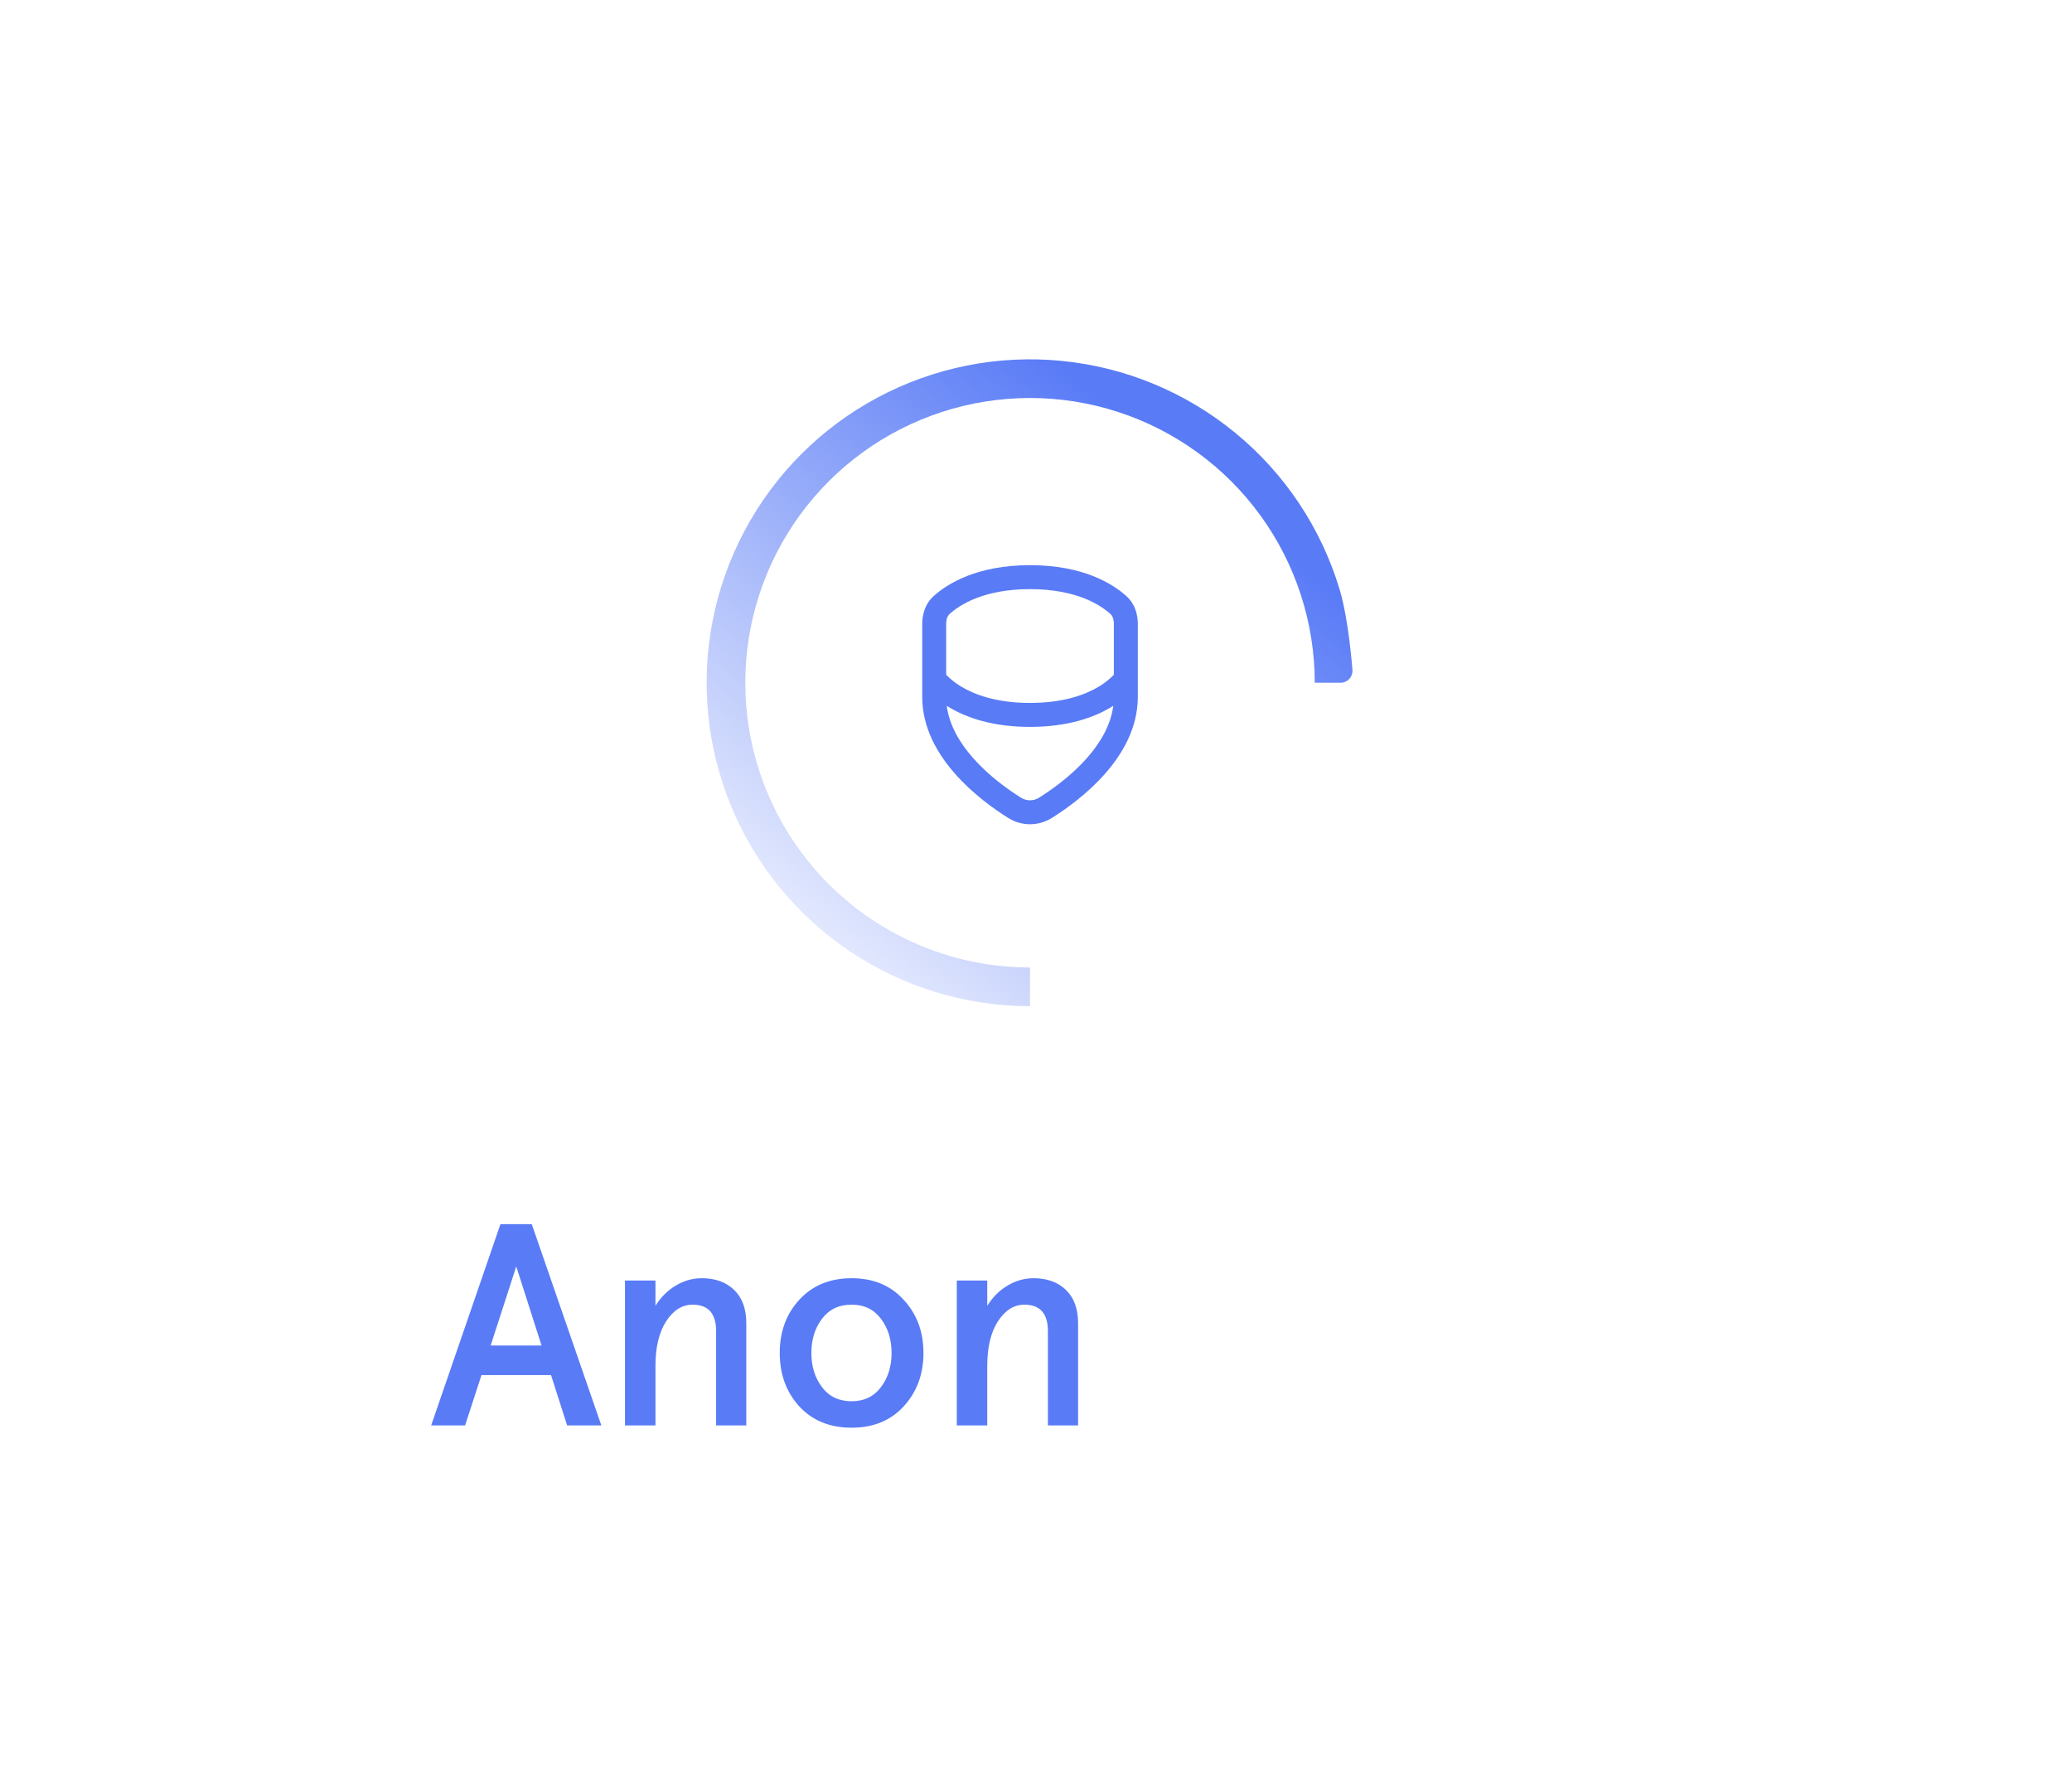
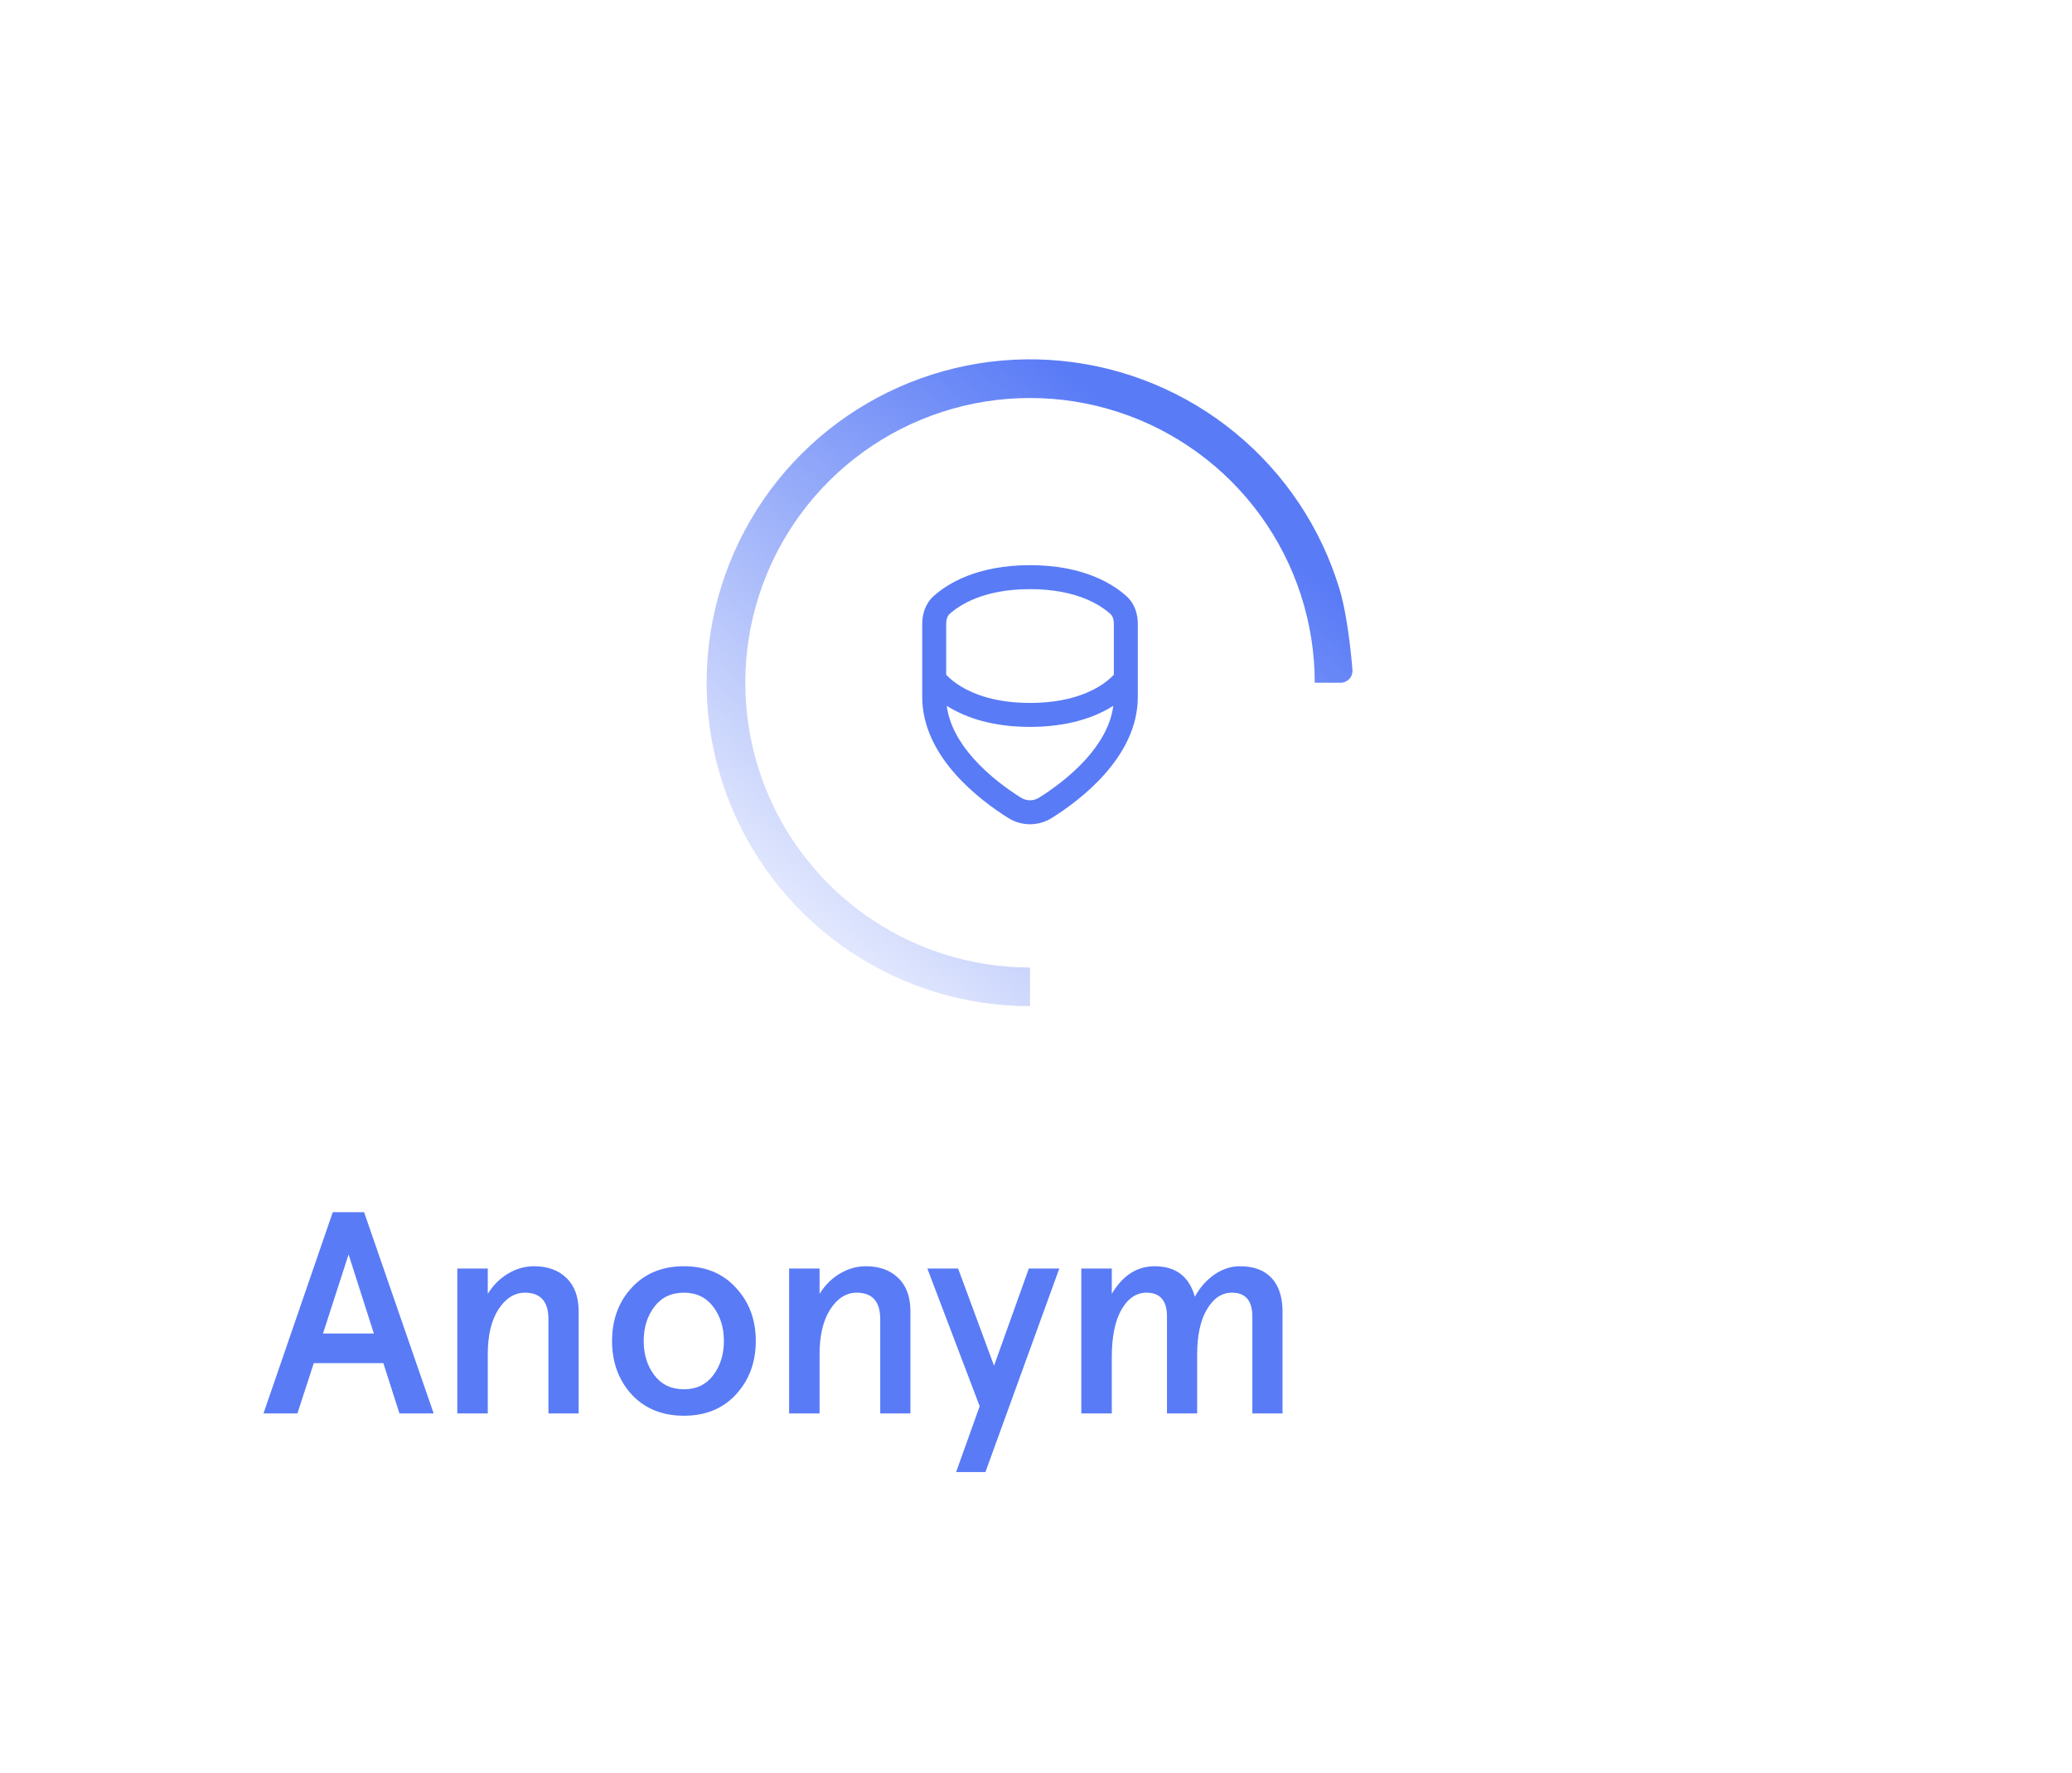
<svg xmlns="http://www.w3.org/2000/svg" id="27529813" viewBox="0 0 173 148">
  <g transform="matrix(1,0,0,1,0,0)">
    <g id="27529813" opacity="1" style="mix-blend-mode:normal">
      <g>
        <g>
          <g transform="matrix(1,0,0,1,20,20)">
            <g id="27529814" opacity="1" style="mix-blend-mode:normal">
              <g>
                <g>
-                   <g transform="matrix(1,0,0,1,16,76)">
-                     <g id="27529815" opacity="1" style="mix-blend-mode:normal">
+                   <g transform="matrix(1,0,0,1,2,81.2)">
+                     <g id="29530041" opacity="1" style="mix-blend-mode:normal">
                      <g>
                        <g>
-                           <g transform="matrix(1,0,0,1,0,6.2)">
-                             <g id="27529816" opacity="1" style="mix-blend-mode:normal">
+                           <g transform="matrix(1,0,0,1,87.0703,0)">
+                             <g id="29530042" opacity="1" style="mix-blend-mode:normal">
                              <g>
                                <g>
-                                   <path id="27529816_fill_path" d="M0,16.8l5.784,-16.8h2.616l5.808,16.8h-2.856l-1.344,-4.2h-5.808l-1.368,4.2zM4.968,10.128h4.248l-2.112,-6.6zM16.183,16.8v-12.096h2.544v2.112c0.448,-0.72 1.008,-1.28 1.68,-1.68c0.688,-0.416 1.416,-0.624 2.184,-0.624c1.136,0 2.04,0.328 2.712,0.984c0.672,0.656 1.008,1.576 1.008,2.76v8.544h-2.52v-7.872c0,-1.472 -0.656,-2.208 -1.968,-2.208c-0.864,0 -1.6,0.464 -2.208,1.392c-0.592,0.928 -0.888,2.168 -0.888,3.72v4.968zM30.736,15.216c-1.088,-1.2 -1.632,-2.688 -1.632,-4.464c0,-1.776 0.544,-3.256 1.632,-4.44c1.104,-1.2 2.56,-1.8 4.368,-1.8c1.808,0 3.256,0.6 4.344,1.8c1.104,1.184 1.656,2.664 1.656,4.44c0,1.776 -0.552,3.264 -1.656,4.464c-1.088,1.184 -2.536,1.776 -4.344,1.776c-1.808,0 -3.264,-0.592 -4.368,-1.776zM37.553,13.608c0.592,-0.784 0.888,-1.736 0.888,-2.856c0,-1.12 -0.296,-2.072 -0.888,-2.856c-0.592,-0.784 -1.408,-1.176 -2.448,-1.176c-1.056,0 -1.88,0.392 -2.472,1.176c-0.592,0.784 -0.888,1.736 -0.888,2.856c0,1.12 0.296,2.072 0.888,2.856c0.592,0.784 1.416,1.176 2.472,1.176c1.04,0 1.856,-0.392 2.448,-1.176zM43.886,16.8v-12.096h2.544v2.112c0.448,-0.72 1.008,-1.28 1.68,-1.68c0.688,-0.416 1.416,-0.624 2.184,-0.624c1.136,0 2.04,0.328 2.712,0.984c0.672,0.656 1.008,1.576 1.008,2.76v8.544h-2.52v-7.872c0,-1.472 -0.656,-2.208 -1.968,-2.208c-0.864,0 -1.6,0.464 -2.208,1.392c-0.592,0.928 -0.888,2.168 -0.888,3.72v4.968z" fill-rule="nonzero" fill="rgb(89, 123, 246)" fill-opacity="1" style="mix-blend-mode:NORMAL" />
+                                   <path id="29530042_fill_path" d="M5.712,16.8l-5.712,-16.8h2.904l4.152,13.056l4.176,-13.056h2.904l-5.712,16.8zM16.4,16.8v-16.8h6.144c1.616,0 2.872,0.448 3.768,1.344c0.912,0.896 1.368,2.104 1.368,3.624c0,1.52 -0.456,2.728 -1.368,3.624c-0.896,0.896 -2.152,1.344 -3.768,1.344h-3.48v6.864zM19.064,7.464h3.408c1.664,0 2.496,-0.832 2.496,-2.496c0,-1.664 -0.832,-2.496 -2.496,-2.496h-3.408zM30.556,16.8v-16.8h2.856l6.816,12.048v-12.048h2.664v16.8h-2.856l-6.816,-12.024v12.024z" fill-rule="nonzero" fill="rgb(255, 255, 255)" fill-opacity="1" style="mix-blend-mode:NORMAL" />
                                </g>
                              </g>
                            </g>
                          </g>
-                           <g transform="matrix(1,0,0,1,56.0156,6.2)">
-                             <g id="27529817" opacity="1" style="mix-blend-mode:normal">
+                           <g transform="matrix(1,0,0,1,0,0)">
+                             <g id="29530043" opacity="1" style="mix-blend-mode:normal">
                              <g>
                                <g>
-                                   <path id="27529817_fill_path" d="M5.712,16.8l-5.712,-16.8h2.904l4.152,13.056l4.176,-13.056h2.904l-5.712,16.8zM16.4,16.8v-16.8h6.144c1.616,0 2.872,0.448 3.768,1.344c0.912,0.896 1.368,2.104 1.368,3.624c0,1.52 -0.456,2.728 -1.368,3.624c-0.896,0.896 -2.152,1.344 -3.768,1.344h-3.48v6.864zM19.064,7.464h3.408c1.664,0 2.496,-0.832 2.496,-2.496c0,-1.664 -0.832,-2.496 -2.496,-2.496h-3.408zM30.556,16.8v-16.8h2.856l6.816,12.048v-12.048h2.664v16.8h-2.856l-6.816,-12.024v12.024z" fill-rule="nonzero" fill="rgb(255, 255, 255)" fill-opacity="1" style="mix-blend-mode:NORMAL" />
+                                   <path id="29530043_fill_path" d="M0,16.8l5.784,-16.8h2.616l5.808,16.8h-2.856l-1.344,-4.2h-5.808l-1.368,4.2zM4.968,10.128h4.248l-2.112,-6.6zM16.183,16.8v-12.096h2.544v2.112c0.448,-0.72 1.008,-1.28 1.68,-1.68c0.688,-0.416 1.416,-0.624 2.184,-0.624c1.136,0 2.04,0.328 2.712,0.984c0.672,0.656 1.008,1.576 1.008,2.76v8.544h-2.52v-7.872c0,-1.472 -0.656,-2.208 -1.968,-2.208c-0.864,0 -1.6,0.464 -2.208,1.392c-0.592,0.928 -0.888,2.168 -0.888,3.72v4.968zM30.736,15.216c-1.088,-1.2 -1.632,-2.688 -1.632,-4.464c0,-1.776 0.544,-3.256 1.632,-4.44c1.104,-1.2 2.56,-1.8 4.368,-1.8c1.808,0 3.256,0.6 4.344,1.8c1.104,1.184 1.656,2.664 1.656,4.44c0,1.776 -0.552,3.264 -1.656,4.464c-1.088,1.184 -2.536,1.776 -4.344,1.776c-1.808,0 -3.264,-0.592 -4.368,-1.776zM37.553,13.608c0.592,-0.784 0.888,-1.736 0.888,-2.856c0,-1.12 -0.296,-2.072 -0.888,-2.856c-0.592,-0.784 -1.408,-1.176 -2.448,-1.176c-1.056,0 -1.88,0.392 -2.472,1.176c-0.592,0.784 -0.888,1.736 -0.888,2.856c0,1.12 0.296,2.072 0.888,2.856c0.592,0.784 1.416,1.176 2.472,1.176c1.04,0 1.856,-0.392 2.448,-1.176zM43.886,16.8v-12.096h2.544v2.112c0.448,-0.72 1.008,-1.28 1.68,-1.68c0.688,-0.416 1.416,-0.624 2.184,-0.624c1.136,0 2.04,0.328 2.712,0.984c0.672,0.656 1.008,1.576 1.008,2.76v8.544h-2.52v-7.872c0,-1.472 -0.656,-2.208 -1.968,-2.208c-0.864,0 -1.6,0.464 -2.208,1.392c-0.592,0.928 -0.888,2.168 -0.888,3.72v4.968zM63.901,4.704h2.544l-6.168,16.992h-2.448l1.968,-5.496l-4.368,-11.496h2.568l3,8.112zM68.284,16.8v-12.096h2.544v2.112c0.912,-1.536 2.104,-2.304 3.576,-2.304c1.76,0 2.88,0.848 3.36,2.544c0.432,-0.784 0.976,-1.4 1.632,-1.848c0.672,-0.464 1.384,-0.696 2.136,-0.696c1.152,0 2.032,0.328 2.64,0.984c0.608,0.656 0.912,1.592 0.912,2.808v8.496h-2.52v-8.088c0,-1.328 -0.568,-1.992 -1.704,-1.992c-0.848,0 -1.544,0.464 -2.088,1.392c-0.544,0.912 -0.816,2.176 -0.816,3.792v4.896h-2.52v-8.088c0,-1.328 -0.568,-1.992 -1.704,-1.992c-0.864,0 -1.568,0.48 -2.112,1.44c-0.528,0.944 -0.792,2.256 -0.792,3.936v4.704z" fill-rule="nonzero" fill="rgb(89, 123, 246)" fill-opacity="1" style="mix-blend-mode:NORMAL" />
                                </g>
                              </g>
                            </g>
                          </g>
                        </g>
                      </g>
                    </g>
                  </g>
                  <g transform="matrix(1,0,0,1,27.8164,0)">
                    <g id="27529818" opacity="1" style="mix-blend-mode:normal">
                      <g>
                        <g>
                          <g transform="matrix(1,0,0,1,29.1838,27.1837)">
                            <g id="27529819" opacity="1" style="mix-blend-mode:normal">
                              <g>
                                <g>
                                  <path id="27529819_fill_path" d="M9,0c-4.43,0 -6.905,1.549 -8.058,2.593c-0.716,0.648 -0.942,1.547 -0.942,2.315v6.092c0,2.575 1.277,4.759 2.753,6.43c1.481,1.676 3.245,2.931 4.418,3.668c1.125,0.707 2.534,0.707 3.659,0c1.173,-0.737 2.937,-1.992 4.418,-3.668c1.476,-1.67 2.753,-3.855 2.753,-6.43v-6.092c0,-0.769 -0.226,-1.667 -0.942,-2.315c-1.153,-1.044 -3.628,-2.593 -8.058,-2.593zM2.284,4.076c0.8,-0.724 2.801,-2.076 6.716,-2.076c3.914,0 5.916,1.352 6.716,2.076c0.162,0.147 0.284,0.417 0.284,0.833v4.235c-0.033,0.036 -0.071,0.075 -0.113,0.118c-0.229,0.229 -0.602,0.552 -1.151,0.881c-1.09,0.654 -2.911,1.357 -5.736,1.357c-2.824,0 -4.646,-0.704 -5.736,-1.357c-0.549,-0.329 -0.922,-0.652 -1.151,-0.881c-0.043,-0.043 -0.081,-0.082 -0.113,-0.118v-4.235c0,-0.416 0.122,-0.686 0.284,-0.833zM2.048,11.742c0.207,1.605 1.067,3.077 2.203,4.364c1.304,1.476 2.892,2.613 3.984,3.299c0.474,0.298 1.056,0.298 1.53,0c1.092,-0.686 2.679,-1.823 3.984,-3.299c1.136,-1.286 1.996,-2.759 2.203,-4.364c-0.061,0.039 -0.123,0.077 -0.187,0.116c-1.41,0.846 -3.589,1.643 -6.764,1.643c-3.176,0 -5.354,-0.796 -6.764,-1.643c-0.064,-0.038 -0.127,-0.077 -0.187,-0.116z" fill-rule="evenodd" fill="rgb(89, 123, 246)" fill-opacity="1" style="mix-blend-mode:NORMAL" />
                                </g>
                              </g>
                            </g>
                          </g>
                          <g transform="matrix(0.7071068,0.7071068,-0.7071068,0.7071068,38.1838,-1.183766)">
                            <g id="27529820" opacity="1" style="mix-blend-mode:normal">
                              <g>
                                <g>
                                  <g style="mix-blend-mode:normal">
                                    <defs>
                                      <linearGradient id="lfb57oqc3245515496448039" x1="36" y1="4" x2="45.738" y2="107.257" gradientUnits="userSpaceOnUse">
                                        <stop offset="0%" stop-opacity="1" stop-color="rgb(89, 123, 246)" />
                                        <stop offset="50.16%" stop-opacity="0.129" stop-color="rgb(89, 123, 246)" />
                                        <stop offset="100%" stop-opacity="0" stop-color="rgb(89, 123, 246)" />
                                      </linearGradient>
                                    </defs>
                                    <path id="27529820_fill_path" d="M 39.728 3.189 C 37.382 1.936, 34.876 1.037, 32.268 0.518 C 29.659 0, 27 -0.132, 24.354 0.13 C 21.708 0.392, 19.124 1.037, 16.667 2.055 C 14.21 3.073, 11.926 4.441, 9.871 6.129 C 7.816 7.816, 6.026 9.787, 4.55 11.999 C 3.073 14.21, 1.936 16.616, 1.164 19.162 C 0.391 21.708, 0 24.34, 0 27 C 0 29.66, 0.391 32.292, 1.164 34.838 C 1.936 37.384, 3.073 39.79, 4.55 42.001 C 6.026 44.212, 7.816 46.184, 9.871 47.871 C 11.926 49.559, 14.21 50.927, 16.667 51.945 C 19.124 52.963, 21.708 53.608, 24.354 53.87 C 27 54.132, 29.659 54, 32.268 53.482 C 34.876 52.963, 37.382 52.064, 39.728 50.811 C 42.074 49.559, 44.21 47.974, 46.092 46.092 C 46.092 46.092, 43.81 43.81, 43.81 43.81 C 42.044 45.577, 40.018 47.048, 37.793 48.182 C 35.568 49.316, 33.186 50.091, 30.718 50.481 C 28.25 50.871, 25.75 50.871, 23.282 50.481 C 20.814 50.091, 18.432 49.316, 16.207 48.182 C 13.982 47.048, 11.956 45.577, 10.19 43.81 C 8.423 42.044, 6.952 40.018, 5.818 37.793 C 4.684 35.568, 3.909 33.186, 3.519 30.718 C 3.129 28.25, 3.129 25.75, 3.519 23.282 C 3.909 20.814, 4.684 18.432, 5.818 16.207 C 6.952 13.982, 8.423 11.956, 10.19 10.19 C 11.956 8.423, 13.982 6.952, 16.207 5.818 C 18.432 4.684, 20.814 3.909, 23.282 3.519 C 25.75 3.129, 28.25 3.129, 30.718 3.519 C 33.186 3.909, 35.568 4.684, 37.793 5.818 C 40.018 6.952, 42.044 8.423, 43.81 10.19 C 43.81 10.19, 45.282 8.718, 45.331 8.669 C 45.38 8.62, 45.422 8.568, 45.46 8.51 C 45.498 8.452, 45.529 8.392, 45.554 8.328 C 45.58 8.263, 45.598 8.199, 45.609 8.13 C 45.621 8.062, 45.626 7.995, 45.623 7.926 C 45.621 7.856, 45.611 7.79, 45.594 7.722 C 45.578 7.655, 45.555 7.592, 45.525 7.529 C 45.495 7.467, 45.46 7.41, 45.418 7.354 C 45.376 7.299, 45.329 7.25, 45.277 7.205 C 45.224 7.16, 42.074 4.441, 39.728 3.189 Z" fill-rule="nonzero" fill="url(#lfb57oqc3245515496448039)" />
                                  </g>
                                </g>
                              </g>
                            </g>
                          </g>
                        </g>
                      </g>
                    </g>
                  </g>
                </g>
              </g>
            </g>
          </g>
        </g>
      </g>
    </g>
  </g>
  <animateTransform href="#27529820" attributeName="transform" type="rotate" values="0 27 27;360 27 27" dur="1.2s" repeatCount="indefinite" calcMode="spline" keyTimes="0;1" keySplines="0 0 1 1" additive="sum" fill="freeze" />
</svg>
